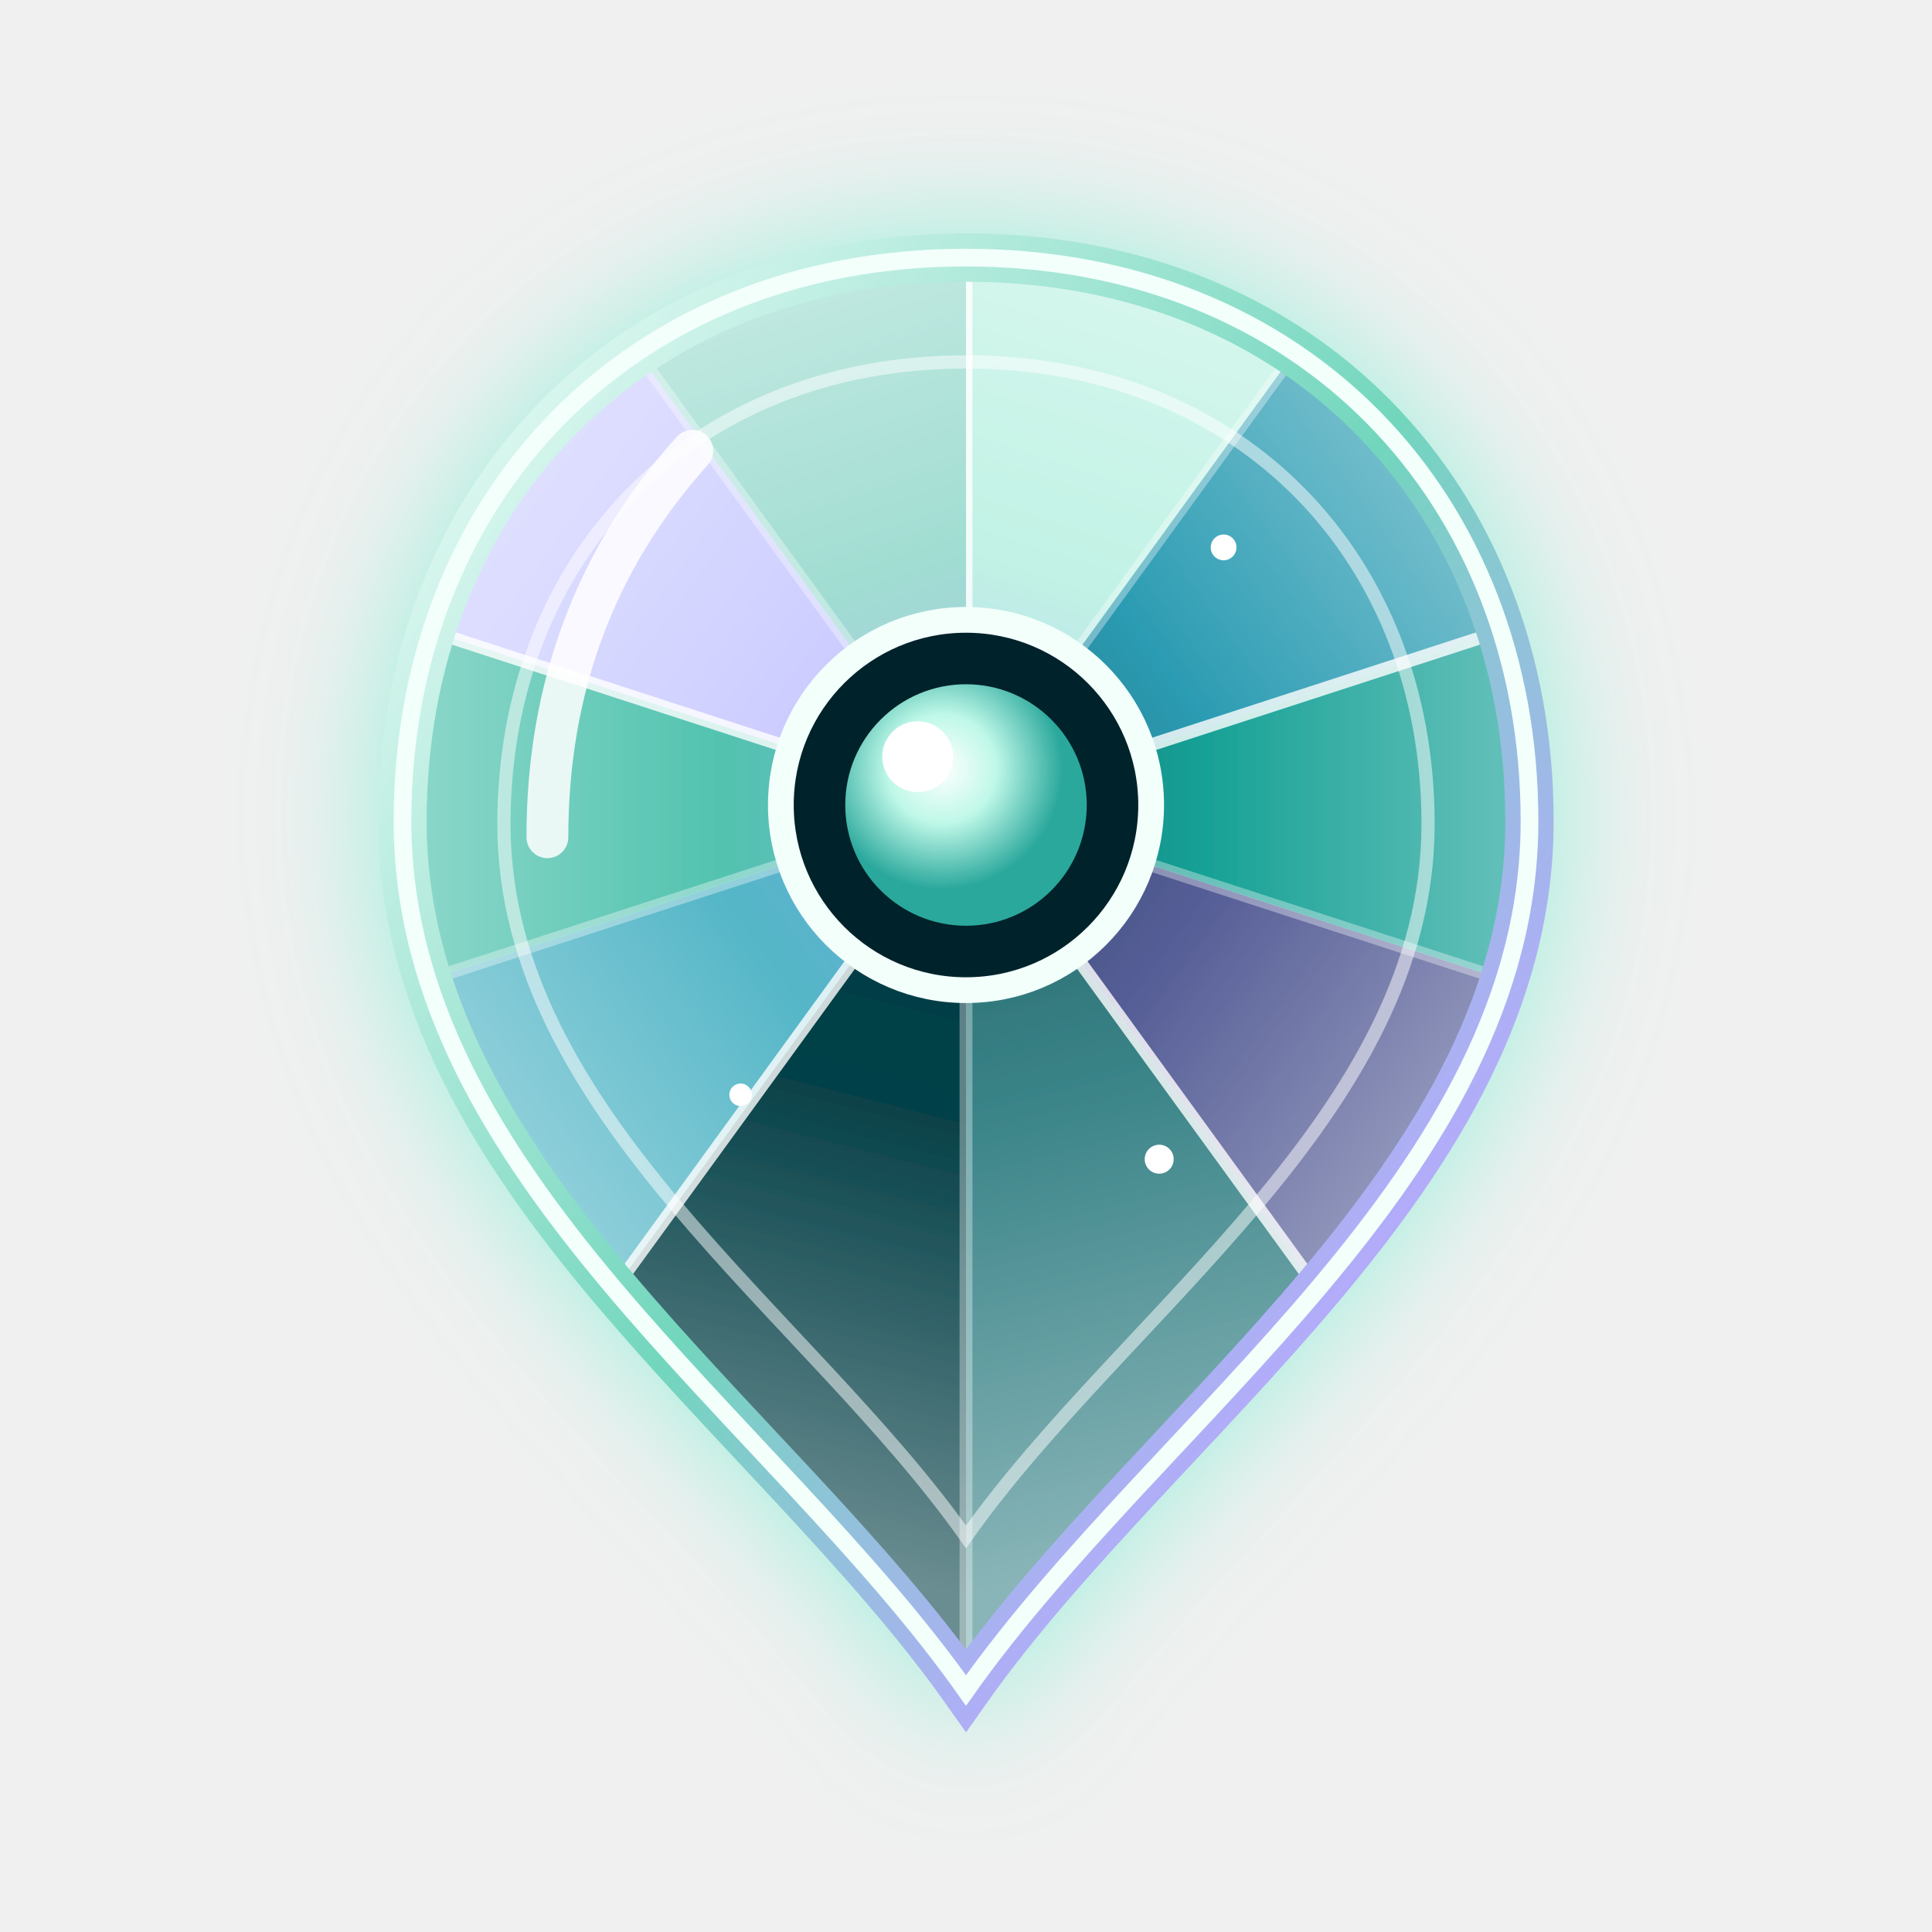
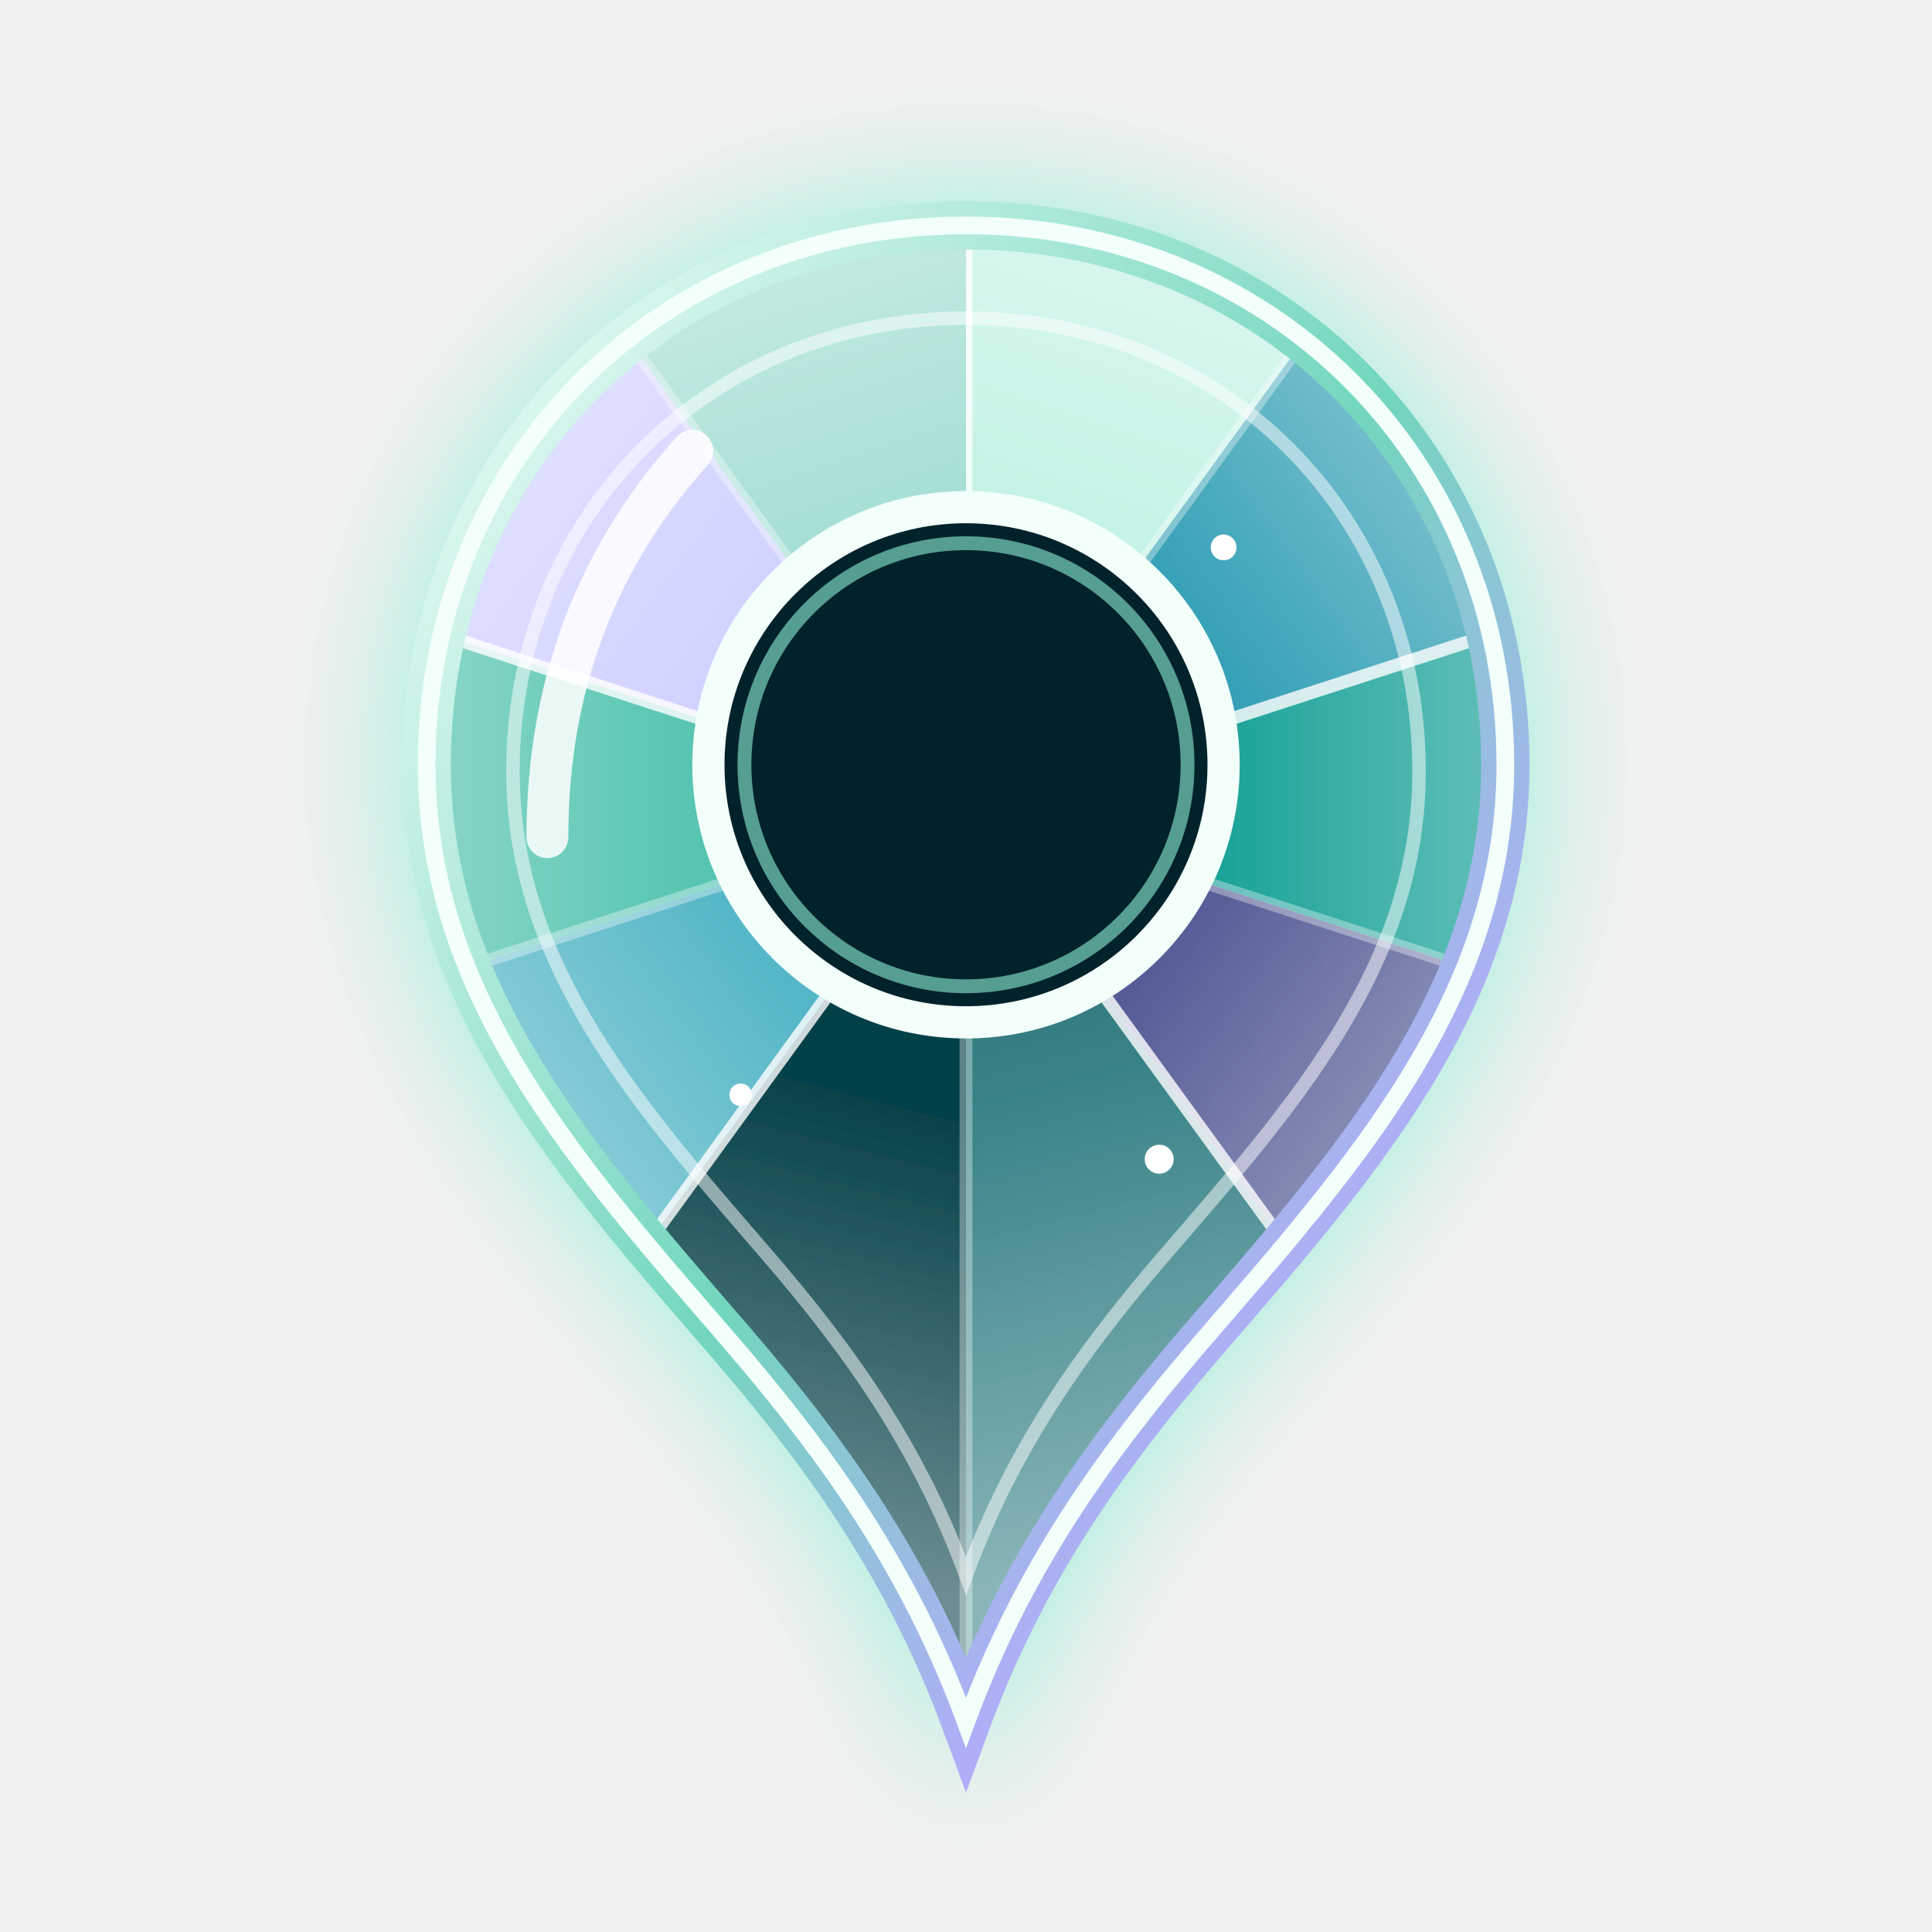
<svg xmlns="http://www.w3.org/2000/svg" viewBox="-10 -10 120 120">
  <defs>
    <filter id="glow" x="-30%" y="-30%" width="160%" height="160%">
      <feDropShadow dx="0" dy="0" stdDeviation="4" flood-color="#8cf0d7" flood-opacity=".85" />
    </filter>
    <linearGradient id="pf0" gradientUnits="userSpaceOnUse" x1="61.75" y1="3.81" x2="50" y2="40">
      <stop offset="0" stop-color="#daf7ef" />
      <stop offset=".6" stop-color="#c1f2e5" />
      <stop offset="1" stop-color="#b9d4ee" />
    </linearGradient>
    <linearGradient id="pf1" gradientUnits="userSpaceOnUse" x1="80.77" y1="17.63" x2="50" y2="40">
      <stop offset="0" stop-color="#80c4d1" />
      <stop offset=".6" stop-color="#2c9cb3" />
      <stop offset="1" stop-color="#1d7487" />
    </linearGradient>
    <linearGradient id="pf2" gradientUnits="userSpaceOnUse" x1="88.04" y1="40" x2="50" y2="40">
      <stop offset="0" stop-color="#75c7c1" />
      <stop offset=".6" stop-color="#19a297" />
      <stop offset="1" stop-color="#117875" />
    </linearGradient>
    <linearGradient id="pf3" gradientUnits="userSpaceOnUse" x1="80.77" y1="62.36" x2="50" y2="40">
      <stop offset="0" stop-color="#999ec0" />
      <stop offset=".6" stop-color="#555d96" />
      <stop offset="1" stop-color="#384b74" />
    </linearGradient>
    <linearGradient id="pf4" gradientUnits="userSpaceOnUse" x1="61.75" y1="86.18" x2="50" y2="40">
      <stop offset="0" stop-color="#89b5b8" />
      <stop offset=".6" stop-color="#3a8488" />
      <stop offset="1" stop-color="#26656b" />
    </linearGradient>
    <linearGradient id="pf5" gradientUnits="userSpaceOnUse" x1="38.24" y1="86.18" x2="50" y2="40">
      <stop offset="0" stop-color="#6a8d91" />
      <stop offset=".6" stop-color="#064148" />
      <stop offset="1" stop-color="#053942" />
    </linearGradient>
    <linearGradient id="pf6" gradientUnits="userSpaceOnUse" x1="19.22" y1="62.36" x2="50" y2="40">
      <stop offset="0" stop-color="#98d3dd" />
      <stop offset=".6" stop-color="#54b6c7" />
      <stop offset="1" stop-color="#72addb" />
    </linearGradient>
    <linearGradient id="pf7" gradientUnits="userSpaceOnUse" x1="11.95" y1="39.99" x2="50" y2="40">
      <stop offset="0" stop-color="#97dbcf" />
      <stop offset=".6" stop-color="#52c3af" />
      <stop offset="1" stop-color="#70b5cb" />
    </linearGradient>
    <linearGradient id="pf8" gradientUnits="userSpaceOnUse" x1="19.22" y1="17.63" x2="50" y2="40">
      <stop offset="0" stop-color="#e2e3ff" />
      <stop offset=".6" stop-color="#cfd0ff" />
      <stop offset="1" stop-color="#c2bdff" />
    </linearGradient>
    <linearGradient id="pf9" gradientUnits="userSpaceOnUse" x1="38.24" y1="3.81" x2="50" y2="40">
      <stop offset="0" stop-color="#c7ebe4" />
      <stop offset=".6" stop-color="#a1ddd2" />
      <stop offset="1" stop-color="#a4c6e2" />
    </linearGradient>
    <clipPath id="pc">
-       <path d="M50 6 C29 6 15 21 15 41 C15 63 38 78 50 95 C62 78 85 63 85 41 C85 21 71 6 50 6Z" />
+       <path d="M50 4 C31 4 16.5 18.5 16.5 37.5 C16.5 52 26 62.5 35.5 73.5 C41.5 80.5 46.5 87.5 50 97 C53.5 87.5 58.5 80.5 64.5 73.5 C74 62.5 83.5 52 83.5 37.5 C83.5 18.5 69 4 50 4Z" />
    </clipPath>
    <linearGradient id="prim" x1="0" y1="0" x2="1" y2="1">
      <stop offset="0" stop-color="#f4fffc" />
      <stop offset=".5" stop-color="#72d6bd" />
      <stop offset=".8" stop-color="#b8a8ff" />
      <stop offset="1" stop-color="#3f8fd6" />
    </linearGradient>
    <radialGradient id="gem" cx=".4" cy=".35">
      <stop offset="0" stop-color="#fff" />
      <stop offset=".45" stop-color="#bff8e8" />
      <stop offset="1" stop-color="#2aa89c" />
    </radialGradient>
  </defs>
  <g filter="url(#glow)">
    <g clip-path="url(#pc)">
      <polygon points="50,40 50,0 73.51,7.63" fill="url(#pf0)" />
      <line x1="50" y1="40" x2="50" y2="0" stroke="rgba(255,255,255,0.8)" stroke-width=".8" />
      <polygon points="50,40 73.51,7.63 88.04,27.63" fill="url(#pf1)" />
      <line x1="50" y1="40" x2="73.51" y2="7.63" stroke="rgba(255,255,255,0.35)" stroke-width=".8" />
      <polygon points="50,40 88.04,27.63 88.04,52.36" fill="url(#pf2)" />
      <line x1="50" y1="40" x2="88.04" y2="27.63" stroke="rgba(255,255,255,0.8)" stroke-width=".8" />
      <polygon points="50,40 88.04,52.36 73.51,72.36" fill="url(#pf3)" />
      <line x1="50" y1="40" x2="88.04" y2="52.36" stroke="rgba(255,255,255,0.35)" stroke-width=".8" />
      <polygon points="50,40 73.51,72.36 50,100" fill="url(#pf4)" />
      <line x1="50" y1="40" x2="73.51" y2="72.36" stroke="rgba(255,255,255,0.8)" stroke-width=".8" />
      <polygon points="50,40 50,100 26.48,72.36" fill="url(#pf5)" />
      <line x1="50" y1="40" x2="50" y2="100" stroke="rgba(255,255,255,0.35)" stroke-width=".8" />
      <polygon points="50,40 26.48,72.36 11.95,52.36" fill="url(#pf6)" />
      <line x1="50" y1="40" x2="26.48" y2="72.36" stroke="rgba(255,255,255,0.8)" stroke-width=".8" />
      <polygon points="50,40 11.95,52.36 11.95,27.63" fill="url(#pf7)" />
      <line x1="50" y1="40" x2="11.95" y2="52.36" stroke="rgba(255,255,255,0.35)" stroke-width=".8" />
      <polygon points="50,40 11.95,27.63 26.48,7.63" fill="url(#pf8)" />
      <line x1="50" y1="40" x2="11.95" y2="27.63" stroke="rgba(255,255,255,0.8)" stroke-width=".8" />
      <polygon points="50,40 26.48,7.63 50,0" fill="url(#pf9)" />
      <line x1="50" y1="40" x2="26.48" y2="7.63" stroke="rgba(255,255,255,0.35)" stroke-width=".8" />
-       <path d="M50 6 C29 6 15 21 15 41 C15 63 38 78 50 95 C62 78 85 63 85 41 C85 21 71 6 50 6Z" transform="translate(50 42) scale(.82) translate(-50 -42)" fill="none" stroke="rgba(255,255,255,.5)" stroke-width="1" />
+       <path d="M50 4 C31 4 16.5 18.5 16.5 37.5 C16.5 52 26 62.5 35.5 73.5 C41.5 80.5 46.5 87.5 50 97 C53.5 87.5 58.5 80.5 64.5 73.5 C74 62.5 83.5 52 83.5 37.5 C83.5 18.5 69 4 50 4Z" transform="translate(50 40) scale(.84) translate(-50 -40)" fill="none" stroke="rgba(255,255,255,.5)" stroke-width="1" />
      <path d="M33 18 Q24 28 24 42" stroke="rgba(255,255,255,.85)" stroke-width="2.6" fill="none" stroke-linecap="round" />
      <circle cx="62" cy="62" r=".9" fill="#fff" />
      <circle cx="36" cy="58" r=".7" fill="#fff" />
      <circle cx="66" cy="24" r=".8" fill="#fff" />
    </g>
-     <path d="M50 6 C29 6 15 21 15 41 C15 63 38 78 50 95 C62 78 85 63 85 41 C85 21 71 6 50 6Z" fill="none" stroke="url(#prim)" stroke-width="3" />
-     <path d="M50 6 C29 6 15 21 15 41 C15 63 38 78 50 95 C62 78 85 63 85 41 C85 21 71 6 50 6Z" fill="none" stroke="#f2fffb" stroke-width="1.1" />
-     <circle cx="50" cy="40" r="11.5" fill="#04212a" stroke="#f2fffb" stroke-width="1.6" />
-     <circle cx="50" cy="40" r="7.5" fill="url(#gem)" />
-     <circle cx="47" cy="37" r="2.2" fill="#fff" />
+     <path d="M50 4 C31 4 16.5 18.5 16.5 37.5 C16.5 52 26 62.5 35.5 73.5 C41.5 80.5 46.5 87.5 50 97 C53.5 87.5 58.5 80.5 64.5 73.5 C74 62.5 83.5 52 83.5 37.5 C83.5 18.5 69 4 50 4Z" fill="none" stroke="url(#prim)" stroke-width="3" />
+     <path d="M50 4 C31 4 16.5 18.5 16.5 37.5 C16.5 52 26 62.5 35.5 73.5 C41.5 80.5 46.5 87.5 50 97 C53.5 87.5 58.5 80.5 64.5 73.5 C74 62.5 83.5 52 83.5 37.5 C83.5 18.5 69 4 50 4Z" fill="none" stroke="#f2fffb" stroke-width="1.1" />
+     <circle cx="50" cy="37.5" r="16" fill="#04212a" stroke="#f2fffb" stroke-width="2" />
+     <circle cx="50" cy="37.5" r="16" fill="none" stroke="#8cf0d7" stroke-width="1" opacity=".6" transform="translate(50 37.5) scale(.86) translate(-50 -37.5)" />
  </g>
</svg>
